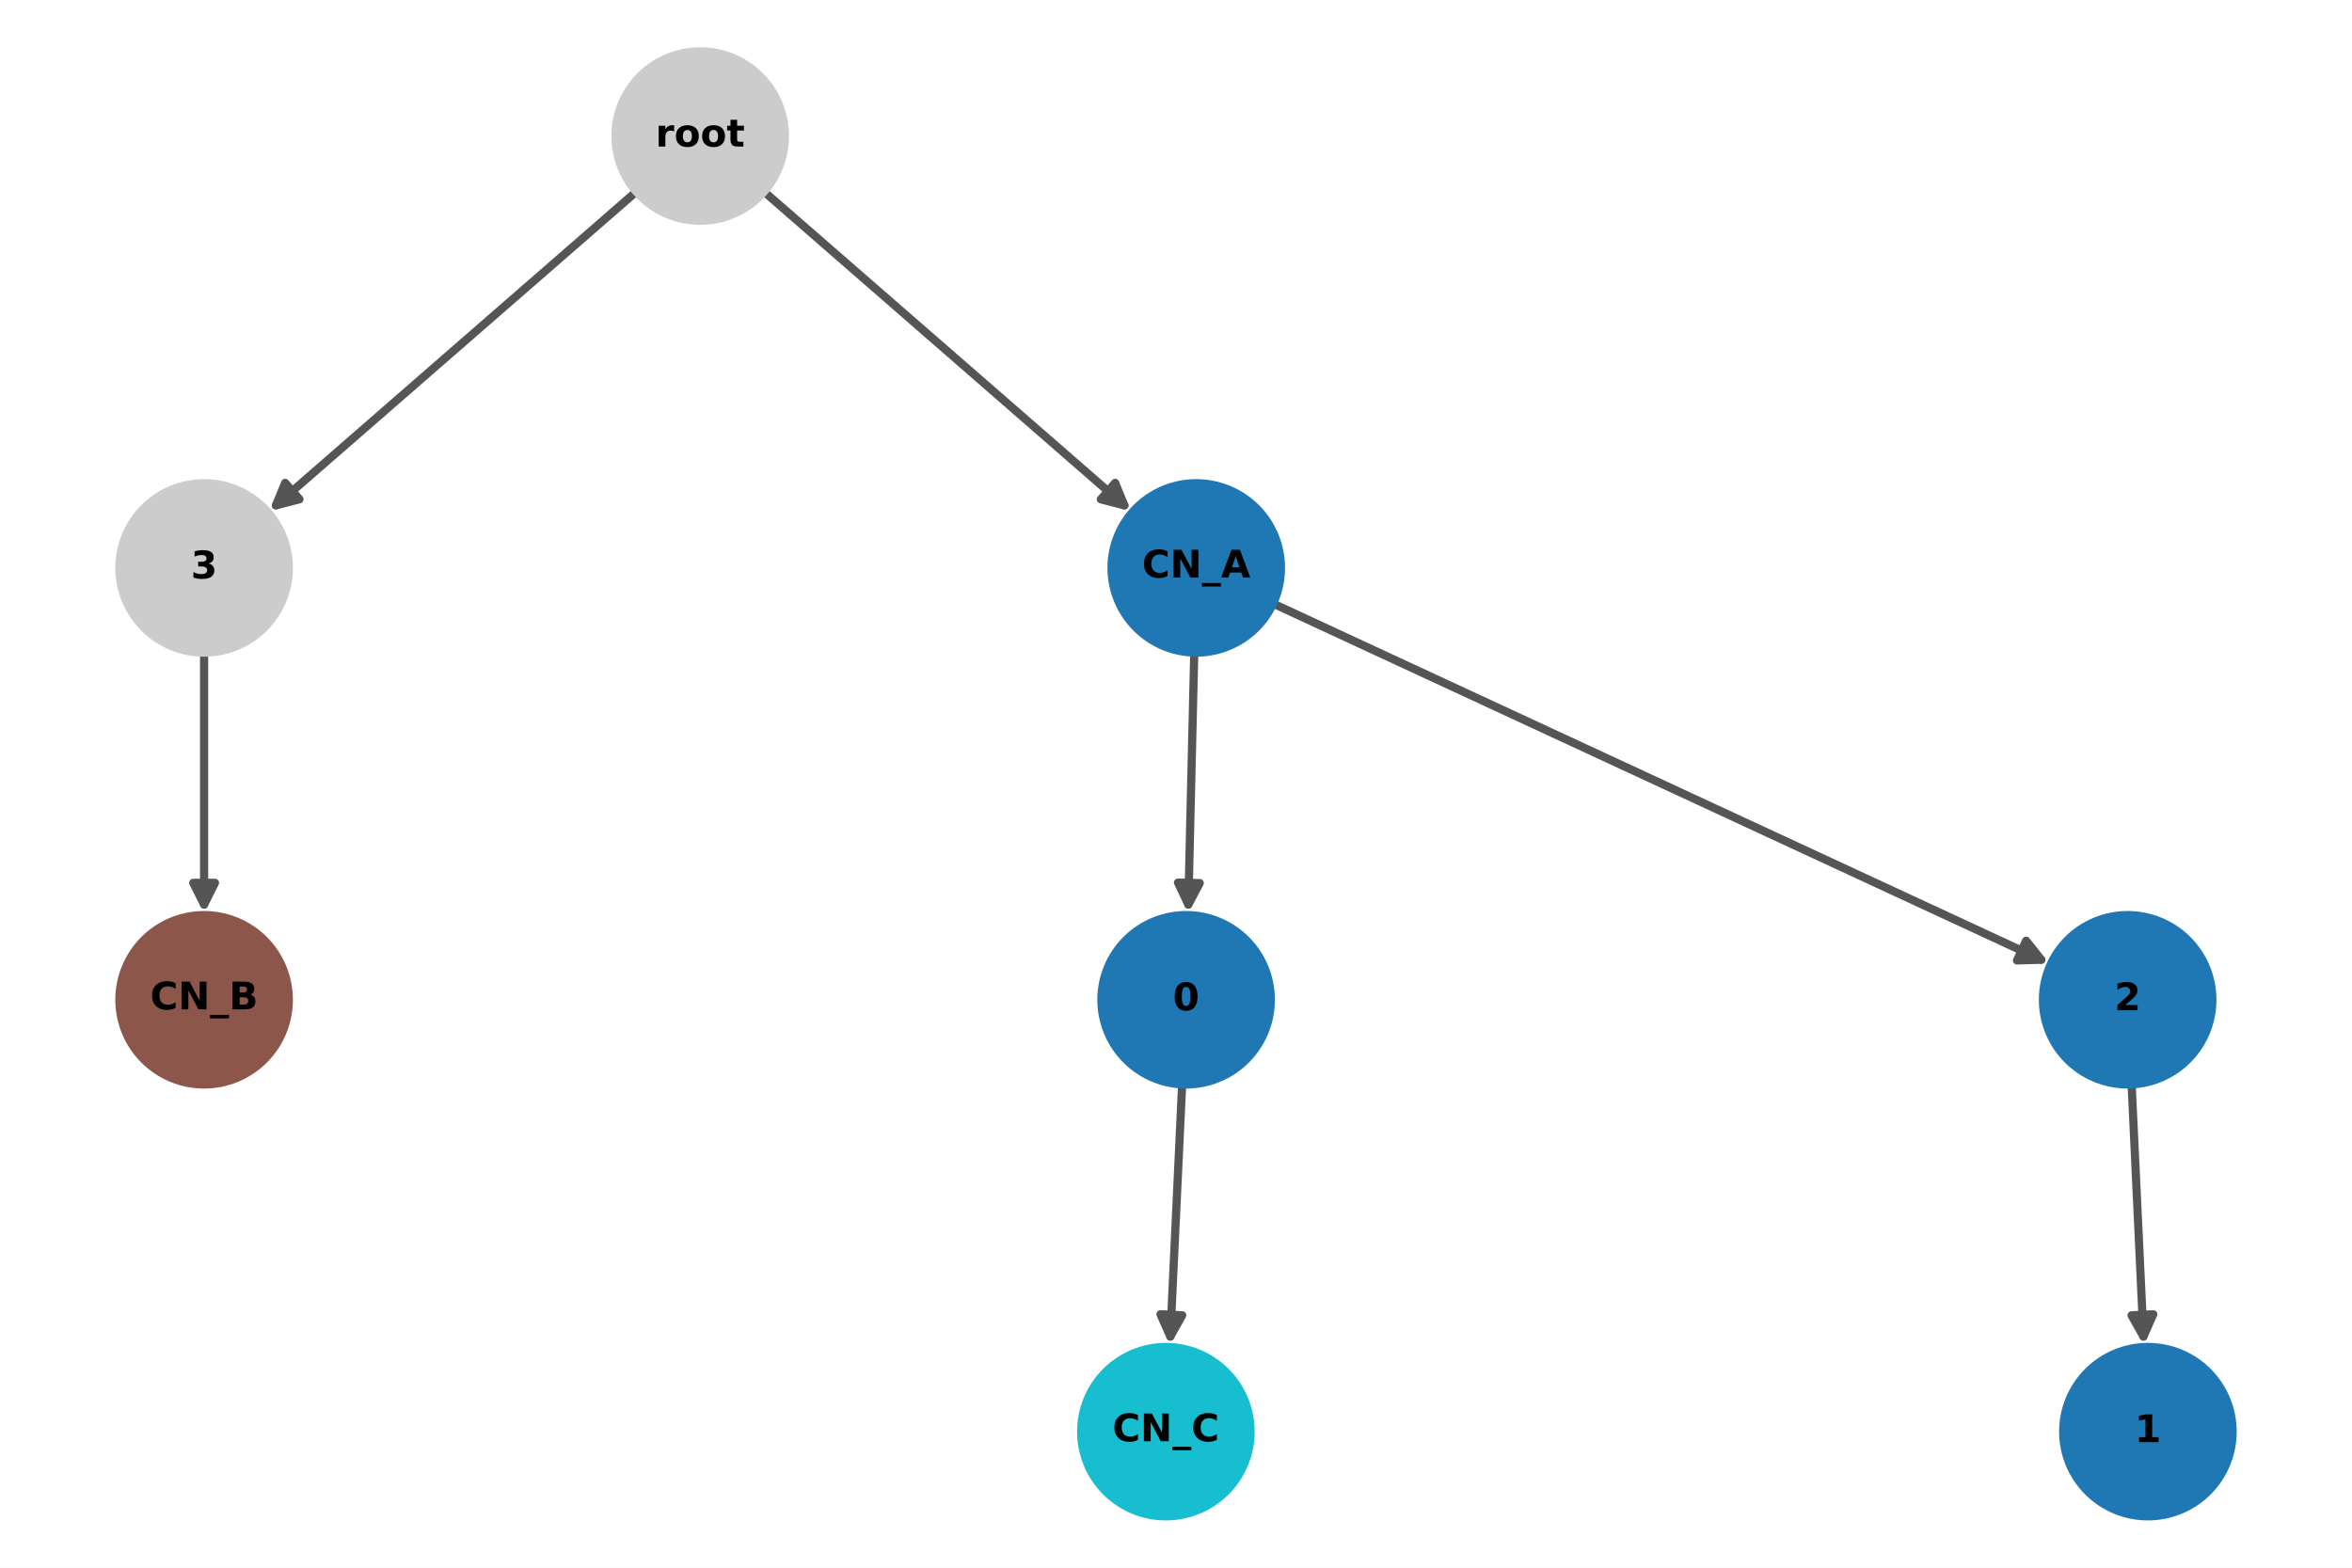
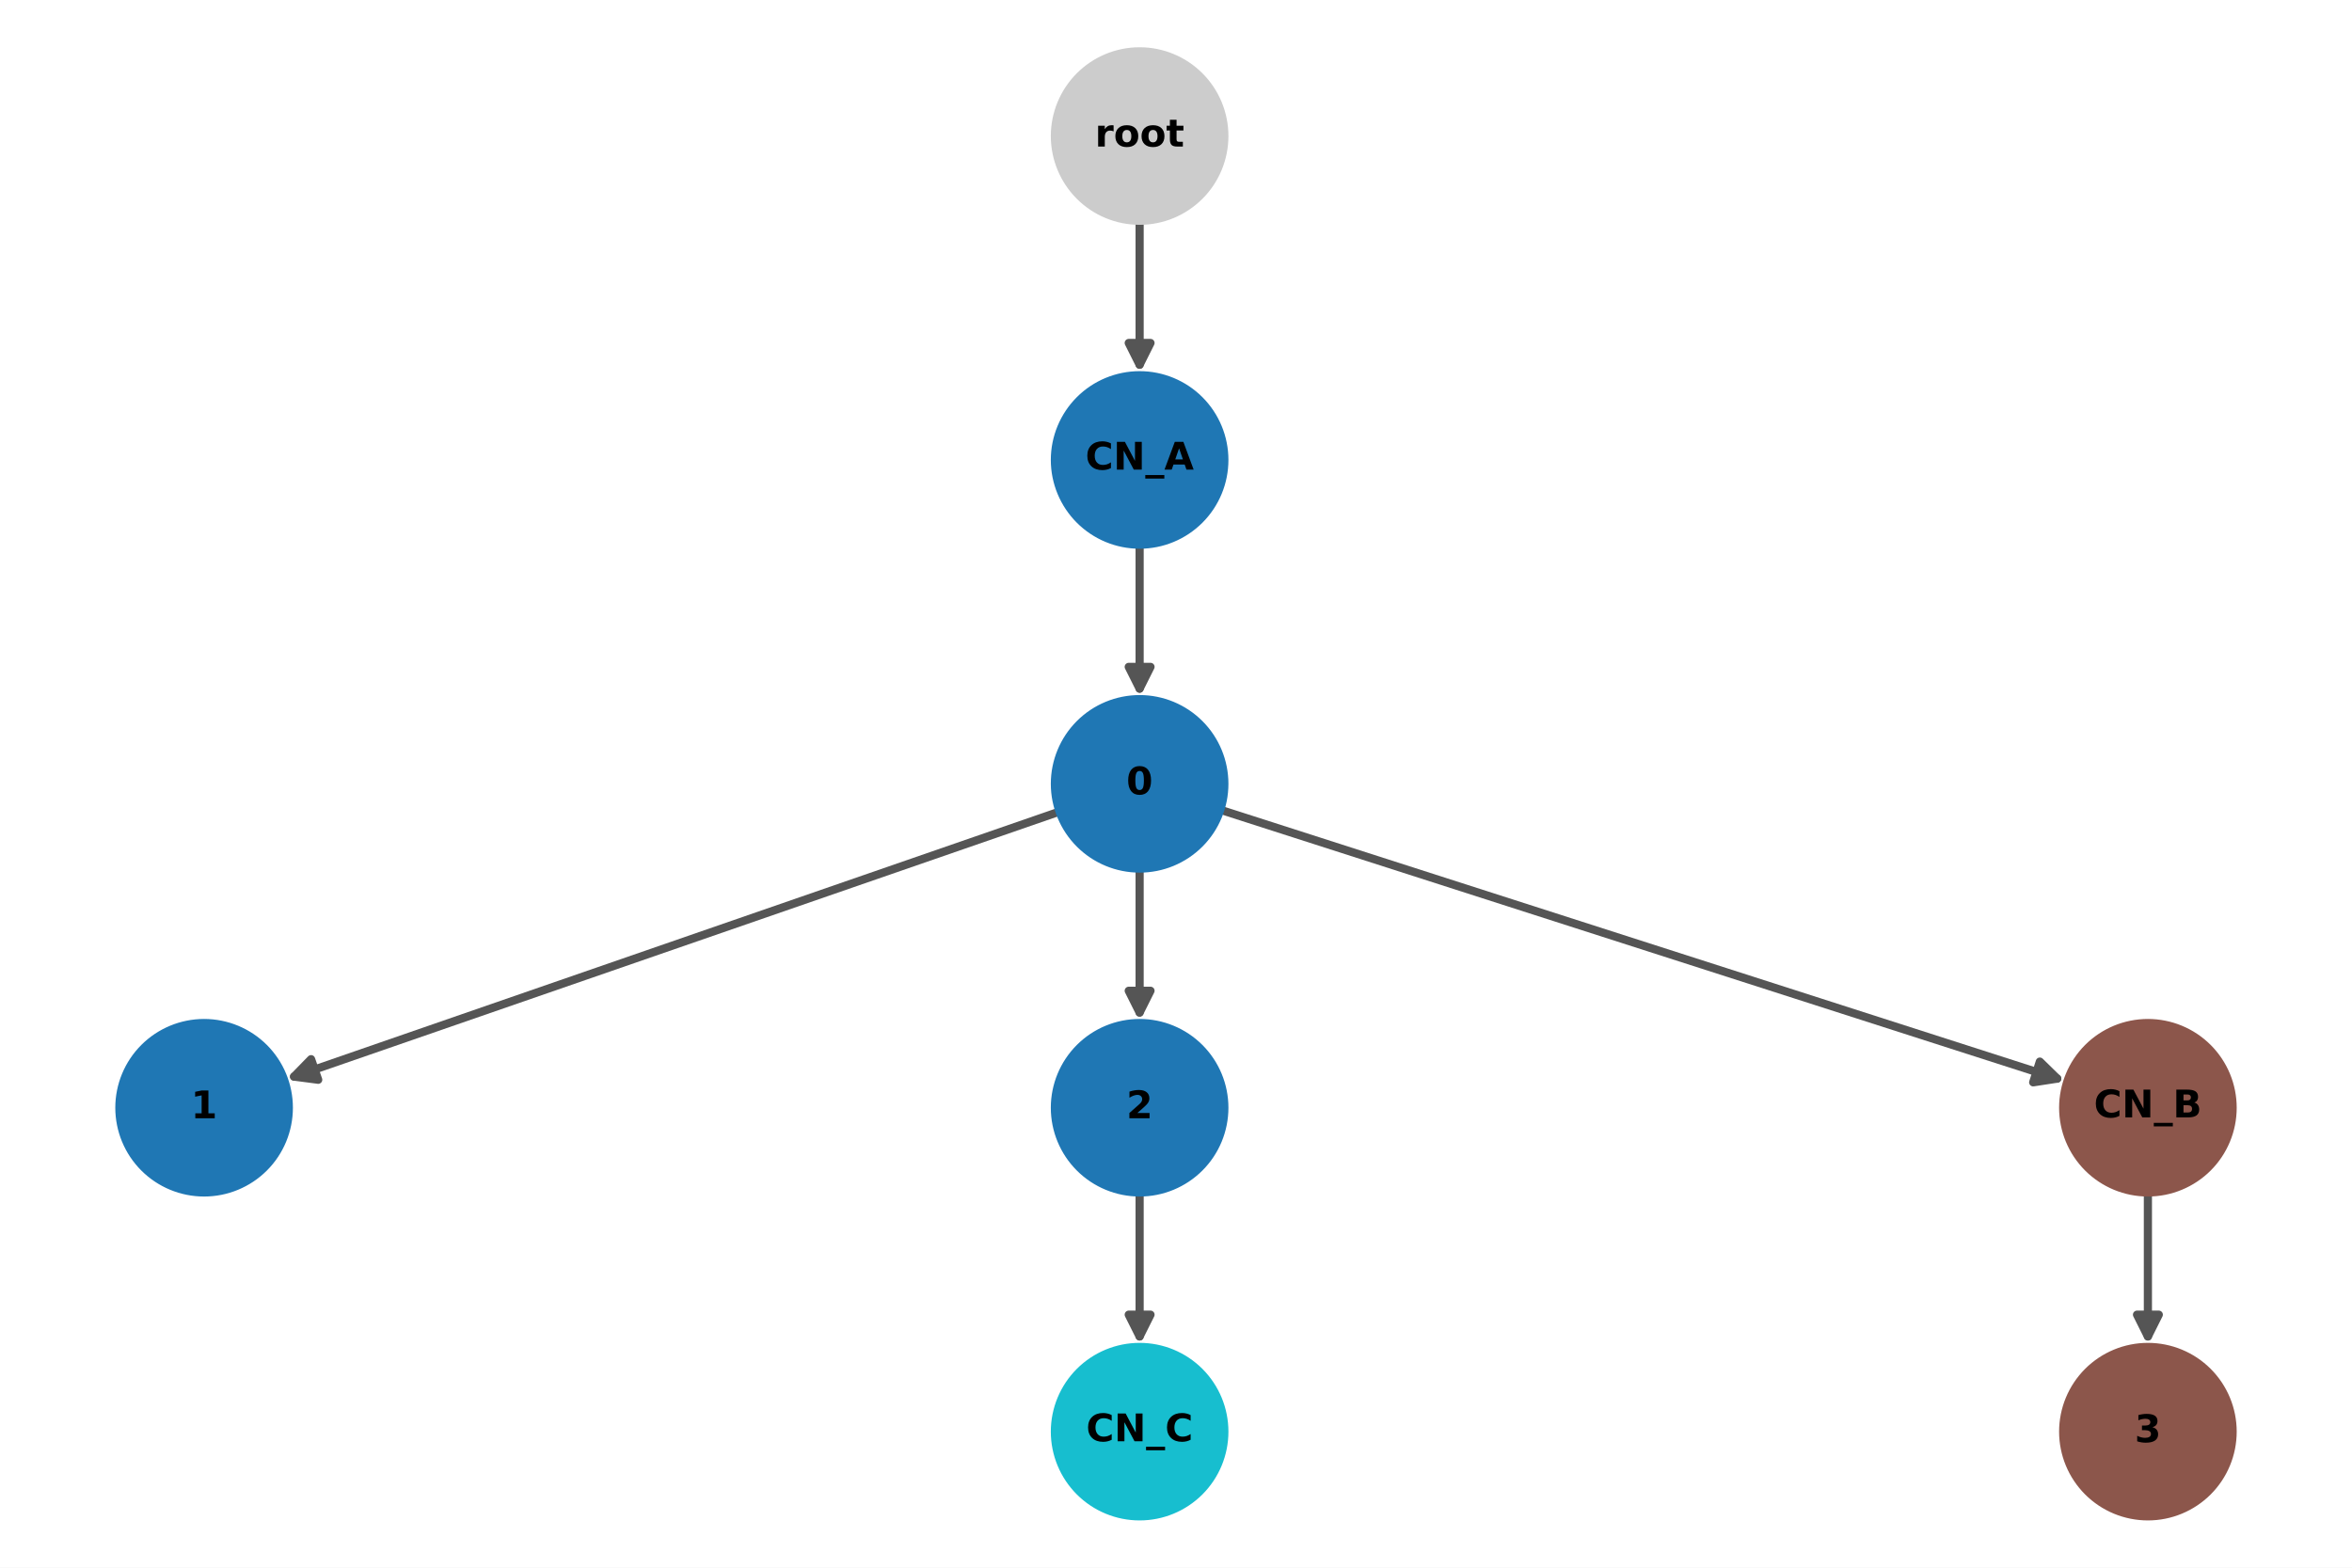
<svg xmlns="http://www.w3.org/2000/svg" xmlns:xlink="http://www.w3.org/1999/xlink" width="432pt" height="288pt" viewBox="0 0 432 288" version="1.1">
  <defs>
    <style type="text/css">*{stroke-linejoin: round; stroke-linecap: butt}</style>
  </defs>
  <g id="figure_1">
    <g id="patch_1">
      <path d="M 0 288  L 432 288  L 432 0  L 0 0  z " style="fill: #ffffff" />
    </g>
    <g id="axes_1">
      <g id="patch_2">
-         <path d="M 116.678 35.376  Q 83.046 64.661 50.679 92.844  " clip-path="url(#p4860829164)" style="fill: none; stroke: #555555; stroke-width: 1.5; stroke-linecap: round" />
-         <path d="M 55.009 91.726  L 50.679 92.844  L 52.382 88.709  z " clip-path="url(#p4860829164)" style="fill: #555555; stroke: #555555; stroke-width: 1.5; stroke-linecap: round" />
+         <path d="M 209.318 40.801  Q 209.318 54.742 209.318 67.007  " clip-path="url(#p47e74db344)" style="fill: none; stroke: #555555; stroke-width: 1.5; stroke-linecap: round" />
+         <path d="M 211.318 63.007  L 209.318 67.007  L 207.318 63.007  z " clip-path="url(#p47e74db344)" style="fill: #555555; stroke: #555555; stroke-width: 1.5; stroke-linecap: round" />
      </g>
      <g id="patch_3">
-         <path d="M 140.53 35.376  Q 174.161 64.661 206.527 92.844  " clip-path="url(#p4860829164)" style="fill: none; stroke: #555555; stroke-width: 1.5; stroke-linecap: round" />
-         <path d="M 204.823 88.709  L 206.527 92.844  L 202.196 91.726  z " clip-path="url(#p4860829164)" style="fill: #555555; stroke: #555555; stroke-width: 1.5; stroke-linecap: round" />
+         <path d="M 194.375 149.174  Q 123.402 173.752 54.013 197.782  " clip-path="url(#p47e74db344)" style="fill: none; stroke: #555555; stroke-width: 1.5; stroke-linecap: round" />
+         <path d="M 58.447 198.362  L 54.013 197.782  L 57.138 194.583  z " clip-path="url(#p47e74db344)" style="fill: #555555; stroke: #555555; stroke-width: 1.5; stroke-linecap: round" />
      </g>
      <g id="patch_4">
-         <path d="M 217.117 199.461  Q 215.998 223.336 214.958 245.535  " clip-path="url(#p4860829164)" style="fill: none; stroke: #555555; stroke-width: 1.5; stroke-linecap: round" />
-         <path d="M 217.143 241.633  L 214.958 245.535  L 213.147 241.446  z " clip-path="url(#p4860829164)" style="fill: #555555; stroke: #555555; stroke-width: 1.5; stroke-linecap: round" />
+         <path d="M 209.318 159.809  Q 209.318 173.751 209.318 186.015  " clip-path="url(#p47e74db344)" style="fill: none; stroke: #555555; stroke-width: 1.5; stroke-linecap: round" />
+         <path d="M 211.318 182.015  L 209.318 186.015  L 207.318 182.015  z " clip-path="url(#p47e74db344)" style="fill: #555555; stroke: #555555; stroke-width: 1.5; stroke-linecap: round" />
      </g>
      <g id="patch_5">
-         <path d="M 391.534 199.461  Q 392.653 223.336 393.693 245.535  " clip-path="url(#p4860829164)" style="fill: none; stroke: #555555; stroke-width: 1.5; stroke-linecap: round" />
-         <path d="M 395.504 241.446  L 393.693 245.535  L 391.508 241.633  z " clip-path="url(#p4860829164)" style="fill: #555555; stroke: #555555; stroke-width: 1.5; stroke-linecap: round" />
+         <path d="M 224.371 148.837  Q 301.914 173.752 377.861 198.154  " clip-path="url(#p47e74db344)" style="fill: none; stroke: #555555; stroke-width: 1.5; stroke-linecap: round" />
+         <path d="M 374.664 195.026  L 377.861 198.154  L 373.441 198.834  z " clip-path="url(#p47e74db344)" style="fill: #555555; stroke: #555555; stroke-width: 1.5; stroke-linecap: round" />
      </g>
      <g id="patch_6">
-         <path d="M 37.488 120.141  Q 37.488 144.001 37.488 166.184  " clip-path="url(#p4860829164)" style="fill: none; stroke: #555555; stroke-width: 1.5; stroke-linecap: round" />
-         <path d="M 39.488 162.184  L 37.488 166.184  L 35.488 162.184  z " clip-path="url(#p4860829164)" style="fill: #555555; stroke: #555555; stroke-width: 1.5; stroke-linecap: round" />
+         <path d="M 209.318 219.314  Q 209.318 233.255 209.318 245.519  " clip-path="url(#p47e74db344)" style="fill: none; stroke: #555555; stroke-width: 1.5; stroke-linecap: round" />
+         <path d="M 211.318 241.519  L 209.318 245.519  L 207.318 241.519  z " clip-path="url(#p47e74db344)" style="fill: #555555; stroke: #555555; stroke-width: 1.5; stroke-linecap: round" />
      </g>
      <g id="patch_7">
-         <path d="M 219.347 120.141  Q 218.787 144.001 218.267 166.184  " clip-path="url(#p4860829164)" style="fill: none; stroke: #555555; stroke-width: 1.5; stroke-linecap: round" />
-         <path d="M 220.361 162.232  L 218.267 166.184  L 216.362 162.139  z " clip-path="url(#p4860829164)" style="fill: #555555; stroke: #555555; stroke-width: 1.5; stroke-linecap: round" />
+         <path d="M 209.318 100.305  Q 209.318 114.247 209.318 126.511  " clip-path="url(#p47e74db344)" style="fill: none; stroke: #555555; stroke-width: 1.5; stroke-linecap: round" />
+         <path d="M 211.318 122.511  L 209.318 126.511  L 207.318 122.511  z " clip-path="url(#p47e74db344)" style="fill: #555555; stroke: #555555; stroke-width: 1.5; stroke-linecap: round" />
      </g>
      <g id="patch_8">
-         <path d="M 234.061 110.983  Q 305.256 144.001 374.93 176.313  " clip-path="url(#p4860829164)" style="fill: none; stroke: #555555; stroke-width: 1.5; stroke-linecap: round" />
-         <path d="M 372.143 172.815  L 374.93 176.313  L 370.46 176.444  z " clip-path="url(#p4860829164)" style="fill: #555555; stroke: #555555; stroke-width: 1.5; stroke-linecap: round" />
+         <path d="M 394.512 219.314  Q 394.512 233.255 394.512 245.519  " clip-path="url(#p47e74db344)" style="fill: none; stroke: #555555; stroke-width: 1.5; stroke-linecap: round" />
+         <path d="M 396.512 241.519  L 394.512 245.519  L 392.512 241.519  z " clip-path="url(#p47e74db344)" style="fill: #555555; stroke: #555555; stroke-width: 1.5; stroke-linecap: round" />
      </g>
      <g id="PathCollection_1">
        <defs>
-           <path id="C0_0_5d0f02673a" d="M 0 15.811  C 4.193 15.811 8.215 14.145 11.18 11.18  C 14.145 8.215 15.811 4.193 15.811 -0  C 15.811 -4.193 14.145 -8.215 11.18 -11.18  C 8.215 -14.145 4.193 -15.811 0 -15.811  C -4.193 -15.811 -8.215 -14.145 -11.18 -11.18  C -14.145 -8.215 -15.811 -4.193 -15.811 0  C -15.811 4.193 -14.145 8.215 -11.18 11.18  C -8.215 14.145 -4.193 15.811 0 15.811  z " />
+           <path id="C0_0_6ff40293db" d="M 0 15.811  C 4.193 15.811 8.215 14.145 11.18 11.18  C 14.145 8.215 15.811 4.193 15.811 -0  C 15.811 -4.193 14.145 -8.215 11.18 -11.18  C 8.215 -14.145 4.193 -15.811 0 -15.811  C -4.193 -15.811 -8.215 -14.145 -11.18 -11.18  C -14.145 -8.215 -15.811 -4.193 -15.811 0  C -15.811 4.193 -14.145 8.215 -11.18 11.18  C -8.215 14.145 -4.193 15.811 0 15.811  z " />
        </defs>
-         <g clip-path="url(#p4860829164)">
-           <use xlink:href="#C0_0_5d0f02673a" x="128.604" y="24.992" style="fill: #cccccc; stroke: #cccccc" />
+         <g clip-path="url(#p47e74db344)">
+           <use xlink:href="#C0_0_6ff40293db" x="209.318" y="24.992" style="fill: #cccccc; stroke: #cccccc" />
        </g>
-         <g clip-path="url(#p4860829164)">
-           <use xlink:href="#C0_0_5d0f02673a" x="217.858" y="183.669" style="fill: #1f77b4; stroke: #1f77b4" />
+         <g clip-path="url(#p47e74db344)">
+           <use xlink:href="#C0_0_6ff40293db" x="209.318" y="144" style="fill: #1f77b4; stroke: #1f77b4" />
        </g>
-         <g clip-path="url(#p4860829164)">
-           <use xlink:href="#C0_0_5d0f02673a" x="390.793" y="183.669" style="fill: #1f77b4; stroke: #1f77b4" />
+         <g clip-path="url(#p47e74db344)">
+           <use xlink:href="#C0_0_6ff40293db" x="37.488" y="203.504" style="fill: #1f77b4; stroke: #1f77b4" />
        </g>
-         <g clip-path="url(#p4860829164)">
-           <use xlink:href="#C0_0_5d0f02673a" x="394.512" y="263.008" style="fill: #1f77b4; stroke: #1f77b4" />
+         <g clip-path="url(#p47e74db344)">
+           <use xlink:href="#C0_0_6ff40293db" x="209.318" y="203.504" style="fill: #1f77b4; stroke: #1f77b4" />
        </g>
-         <g clip-path="url(#p4860829164)">
-           <use xlink:href="#C0_0_5d0f02673a" x="37.488" y="104.331" style="fill: #cccccc; stroke: #cccccc" />
+         <g clip-path="url(#p47e74db344)">
+           <use xlink:href="#C0_0_6ff40293db" x="394.512" y="263.008" style="fill: #8c564b; stroke: #8c564b" />
        </g>
-         <g clip-path="url(#p4860829164)">
-           <use xlink:href="#C0_0_5d0f02673a" x="219.717" y="104.331" style="fill: #1f77b4; stroke: #1f77b4" />
+         <g clip-path="url(#p47e74db344)">
+           <use xlink:href="#C0_0_6ff40293db" x="209.318" y="84.496" style="fill: #1f77b4; stroke: #1f77b4" />
        </g>
-         <g clip-path="url(#p4860829164)">
-           <use xlink:href="#C0_0_5d0f02673a" x="37.488" y="183.669" style="fill: #8c564b; stroke: #8c564b" />
+         <g clip-path="url(#p47e74db344)">
+           <use xlink:href="#C0_0_6ff40293db" x="394.512" y="203.504" style="fill: #8c564b; stroke: #8c564b" />
        </g>
-         <g clip-path="url(#p4860829164)">
-           <use xlink:href="#C0_0_5d0f02673a" x="214.139" y="263.008" style="fill: #17becf; stroke: #17becf" />
+         <g clip-path="url(#p47e74db344)">
+           <use xlink:href="#C0_0_6ff40293db" x="209.318" y="263.008" style="fill: #17becf; stroke: #17becf" />
        </g>
      </g>
      <g id="text_1">
-         <g clip-path="url(#p4860829164)">
-           <g transform="translate(120.3962 26.9233) scale(0.07 -0.07)">
+         <g clip-path="url(#p47e74db344)">
+           <g transform="translate(201.1097 26.9233) scale(0.07 -0.07)">
            <defs>
              <path id="DejaVuSans-Bold-72" d="M 3138 2547  Q 2991 2616 2845 2648  Q 2700 2681 2553 2681  Q 2122 2681 1889 2404  Q 1656 2128 1656 1613  L 1656 0  L 538 0  L 538 3500  L 1656 3500  L 1656 2925  Q 1872 3269 2151 3426  Q 2431 3584 2822 3584  Q 2878 3584 2943 3579  Q 3009 3575 3134 3559  L 3138 2547  z " transform="scale(0.015625)" />
              <path id="DejaVuSans-Bold-6f" d="M 2203 2784  Q 1831 2784 1636 2517  Q 1441 2250 1441 1747  Q 1441 1244 1636 976  Q 1831 709 2203 709  Q 2569 709 2762 976  Q 2956 1244 2956 1747  Q 2956 2250 2762 2517  Q 2569 2784 2203 2784  z M 2203 3584  Q 3106 3584 3614 3096  Q 4122 2609 4122 1747  Q 4122 884 3614 396  Q 3106 -91 2203 -91  Q 1297 -91 786 396  Q 275 884 275 1747  Q 275 2609 786 3096  Q 1297 3584 2203 3584  z " transform="scale(0.015625)" />
              <path id="DejaVuSans-Bold-74" d="M 1759 4494  L 1759 3500  L 2913 3500  L 2913 2700  L 1759 2700  L 1759 1216  Q 1759 972 1856 886  Q 1953 800 2241 800  L 2816 800  L 2816 0  L 1856 0  Q 1194 0 917 276  Q 641 553 641 1216  L 641 2700  L 84 2700  L 84 3500  L 641 3500  L 641 4494  L 1759 4494  z " transform="scale(0.015625)" />
            </defs>
            <use xlink:href="#DejaVuSans-Bold-72" />
            <use xlink:href="#DejaVuSans-Bold-6f" transform="translate(49.31641 0)" />
            <use xlink:href="#DejaVuSans-Bold-6f" transform="translate(118.0176 0)" />
            <use xlink:href="#DejaVuSans-Bold-74" transform="translate(186.7188 0)" />
          </g>
        </g>
      </g>
      <g id="text_2">
-         <g clip-path="url(#p4860829164)">
-           <g transform="translate(215.4224 185.601) scale(0.07 -0.07)">
+         <g clip-path="url(#p47e74db344)">
+           <g transform="translate(206.8825 145.9316) scale(0.07 -0.07)">
            <defs>
              <path id="DejaVuSans-Bold-30" d="M 2944 2338  Q 2944 3213 2780 3570  Q 2616 3928 2228 3928  Q 1841 3928 1675 3570  Q 1509 3213 1509 2338  Q 1509 1453 1675 1090  Q 1841 728 2228 728  Q 2613 728 2778 1090  Q 2944 1453 2944 2338  z M 4147 2328  Q 4147 1169 3647 539  Q 3147 -91 2228 -91  Q 1306 -91 806 539  Q 306 1169 306 2328  Q 306 3491 806 4120  Q 1306 4750 2228 4750  Q 3147 4750 3647 4120  Q 4147 3491 4147 2328  z " transform="scale(0.015625)" />
            </defs>
            <use xlink:href="#DejaVuSans-Bold-30" />
          </g>
        </g>
      </g>
      <g id="text_3">
-         <g clip-path="url(#p4860829164)">
-           <g transform="translate(388.3581 185.601) scale(0.07 -0.07)">
+         <g clip-path="url(#p47e74db344)">
+           <g transform="translate(35.05237 205.4357) scale(0.07 -0.07)">
+             <defs>
+               <path id="DejaVuSans-Bold-31" d="M 750 831  L 1813 831  L 1813 3847  L 722 3622  L 722 4441  L 1806 4666  L 2950 4666  L 2950 831  L 4013 831  L 4013 0  L 750 0  L 750 831  z " transform="scale(0.015625)" />
+             </defs>
+             <use xlink:href="#DejaVuSans-Bold-31" />
+           </g>
+         </g>
+       </g>
+       <g id="text_4">
+         <g clip-path="url(#p47e74db344)">
+           <g transform="translate(206.8825 205.4357) scale(0.07 -0.07)">
            <defs>
              <path id="DejaVuSans-Bold-32" d="M 1844 884  L 3897 884  L 3897 0  L 506 0  L 506 884  L 2209 2388  Q 2438 2594 2547 2791  Q 2656 2988 2656 3200  Q 2656 3528 2436 3728  Q 2216 3928 1850 3928  Q 1569 3928 1234 3808  Q 900 3688 519 3450  L 519 4475  Q 925 4609 1322 4679  Q 1719 4750 2100 4750  Q 2938 4750 3402 4381  Q 3866 4013 3866 3353  Q 3866 2972 3669 2642  Q 3472 2313 2841 1759  L 1844 884  z " transform="scale(0.015625)" />
            </defs>
            <use xlink:href="#DejaVuSans-Bold-32" />
          </g>
        </g>
      </g>
-       <g id="text_4">
-         <g clip-path="url(#p4860829164)">
+       <g id="text_5">
+         <g clip-path="url(#p47e74db344)">
          <g transform="translate(392.0772 264.9398) scale(0.07 -0.07)">
-             <defs>
-               <path id="DejaVuSans-Bold-31" d="M 750 831  L 1813 831  L 1813 3847  L 722 3622  L 722 4441  L 1806 4666  L 2950 4666  L 2950 831  L 4013 831  L 4013 0  L 750 0  L 750 831  z " transform="scale(0.015625)" />
-             </defs>
-             <use xlink:href="#DejaVuSans-Bold-31" />
-           </g>
-         </g>
-       </g>
-       <g id="text_5">
-         <g clip-path="url(#p4860829164)">
-           <g transform="translate(35.05237 106.2621) scale(0.07 -0.07)">
            <defs>
              <path id="DejaVuSans-Bold-33" d="M 2981 2516  Q 3453 2394 3698 2092  Q 3944 1791 3944 1325  Q 3944 631 3412 270  Q 2881 -91 1863 -91  Q 1503 -91 1142 -33  Q 781 25 428 141  L 428 1069  Q 766 900 1098 814  Q 1431 728 1753 728  Q 2231 728 2486 893  Q 2741 1059 2741 1369  Q 2741 1688 2480 1852  Q 2219 2016 1709 2016  L 1228 2016  L 1228 2791  L 1734 2791  Q 2188 2791 2409 2933  Q 2631 3075 2631 3366  Q 2631 3634 2415 3781  Q 2200 3928 1806 3928  Q 1516 3928 1219 3862  Q 922 3797 628 3669  L 628 4550  Q 984 4650 1334 4700  Q 1684 4750 2022 4750  Q 2931 4750 3382 4451  Q 3834 4153 3834 3553  Q 3834 3144 3618 2883  Q 3403 2622 2981 2516  z " transform="scale(0.015625)" />
            </defs>
            <use xlink:href="#DejaVuSans-Bold-33" />
          </g>
        </g>
      </g>
      <g id="text_6">
-         <g clip-path="url(#p4860829164)">
-           <g transform="translate(209.7608 106.103) scale(0.07 -0.07)">
+         <g clip-path="url(#p47e74db344)">
+           <g transform="translate(199.3613 86.26829) scale(0.07 -0.07)">
            <defs>
              <path id="DejaVuSans-Bold-43" d="M 4288 256  Q 3956 84 3597 -3  Q 3238 -91 2847 -91  Q 1681 -91 1000 561  Q 319 1213 319 2328  Q 319 3447 1000 4098  Q 1681 4750 2847 4750  Q 3238 4750 3597 4662  Q 3956 4575 4288 4403  L 4288 3438  Q 3953 3666 3628 3772  Q 3303 3878 2944 3878  Q 2300 3878 1931 3465  Q 1563 3053 1563 2328  Q 1563 1606 1931 1193  Q 2300 781 2944 781  Q 3303 781 3628 887  Q 3953 994 4288 1222  L 4288 256  z " transform="scale(0.015625)" />
              <path id="DejaVuSans-Bold-4e" d="M 588 4666  L 1931 4666  L 3628 1466  L 3628 4666  L 4769 4666  L 4769 0  L 3425 0  L 1728 3200  L 1728 0  L 588 0  L 588 4666  z " transform="scale(0.015625)" />
              <path id="DejaVuSans-Bold-5f" d="M 3200 -916  L 3200 -1509  L 0 -1509  L 0 -916  L 3200 -916  z " transform="scale(0.015625)" />
              <path id="DejaVuSans-Bold-41" d="M 3419 850  L 1538 850  L 1241 0  L 31 0  L 1759 4666  L 3194 4666  L 4922 0  L 3713 0  L 3419 850  z M 1838 1716  L 3116 1716  L 2478 3572  L 1838 1716  z " transform="scale(0.015625)" />
            </defs>
            <use xlink:href="#DejaVuSans-Bold-43" />
            <use xlink:href="#DejaVuSans-Bold-4e" transform="translate(73.38867 0)" />
            <use xlink:href="#DejaVuSans-Bold-5f" transform="translate(157.0801 0)" />
            <use xlink:href="#DejaVuSans-Bold-41" transform="translate(207.0801 0)" />
          </g>
        </g>
      </g>
      <g id="text_7">
-         <g clip-path="url(#p4860829164)">
-           <g transform="translate(27.57221 185.4418) scale(0.07 -0.07)">
+         <g clip-path="url(#p47e74db344)">
+           <g transform="translate(384.597 205.2766) scale(0.07 -0.07)">
            <defs>
              <path id="DejaVuSans-Bold-42" d="M 2456 2859  Q 2741 2859 2887 2984  Q 3034 3109 3034 3353  Q 3034 3594 2887 3720  Q 2741 3847 2456 3847  L 1791 3847  L 1791 2859  L 2456 2859  z M 2497 819  Q 2859 819 3042 972  Q 3225 1125 3225 1434  Q 3225 1738 3044 1889  Q 2863 2041 2497 2041  L 1791 2041  L 1791 819  L 2497 819  z M 3616 2497  Q 4003 2384 4215 2081  Q 4428 1778 4428 1338  Q 4428 663 3972 331  Q 3516 0 2584 0  L 588 0  L 588 4666  L 2394 4666  Q 3366 4666 3802 4372  Q 4238 4078 4238 3431  Q 4238 3091 4078 2852  Q 3919 2613 3616 2497  z " transform="scale(0.015625)" />
            </defs>
            <use xlink:href="#DejaVuSans-Bold-43" />
            <use xlink:href="#DejaVuSans-Bold-4e" transform="translate(73.38867 0)" />
            <use xlink:href="#DejaVuSans-Bold-5f" transform="translate(157.0801 0)" />
            <use xlink:href="#DejaVuSans-Bold-42" transform="translate(207.0801 0)" />
          </g>
        </g>
      </g>
      <g id="text_8">
-         <g clip-path="url(#p4860829164)">
-           <g transform="translate(204.3222 264.7807) scale(0.07 -0.07)">
+         <g clip-path="url(#p47e74db344)">
+           <g transform="translate(199.5013 264.7807) scale(0.07 -0.07)">
            <use xlink:href="#DejaVuSans-Bold-43" />
            <use xlink:href="#DejaVuSans-Bold-4e" transform="translate(73.38867 0)" />
            <use xlink:href="#DejaVuSans-Bold-5f" transform="translate(157.0801 0)" />
            <use xlink:href="#DejaVuSans-Bold-43" transform="translate(207.0801 0)" />
          </g>
        </g>
      </g>
    </g>
  </g>
  <defs>
-     <clipPath id="p4860829164">
+     <clipPath id="p47e74db344">
      <rect x="0" y="0" width="432" height="288" />
    </clipPath>
  </defs>
</svg>
